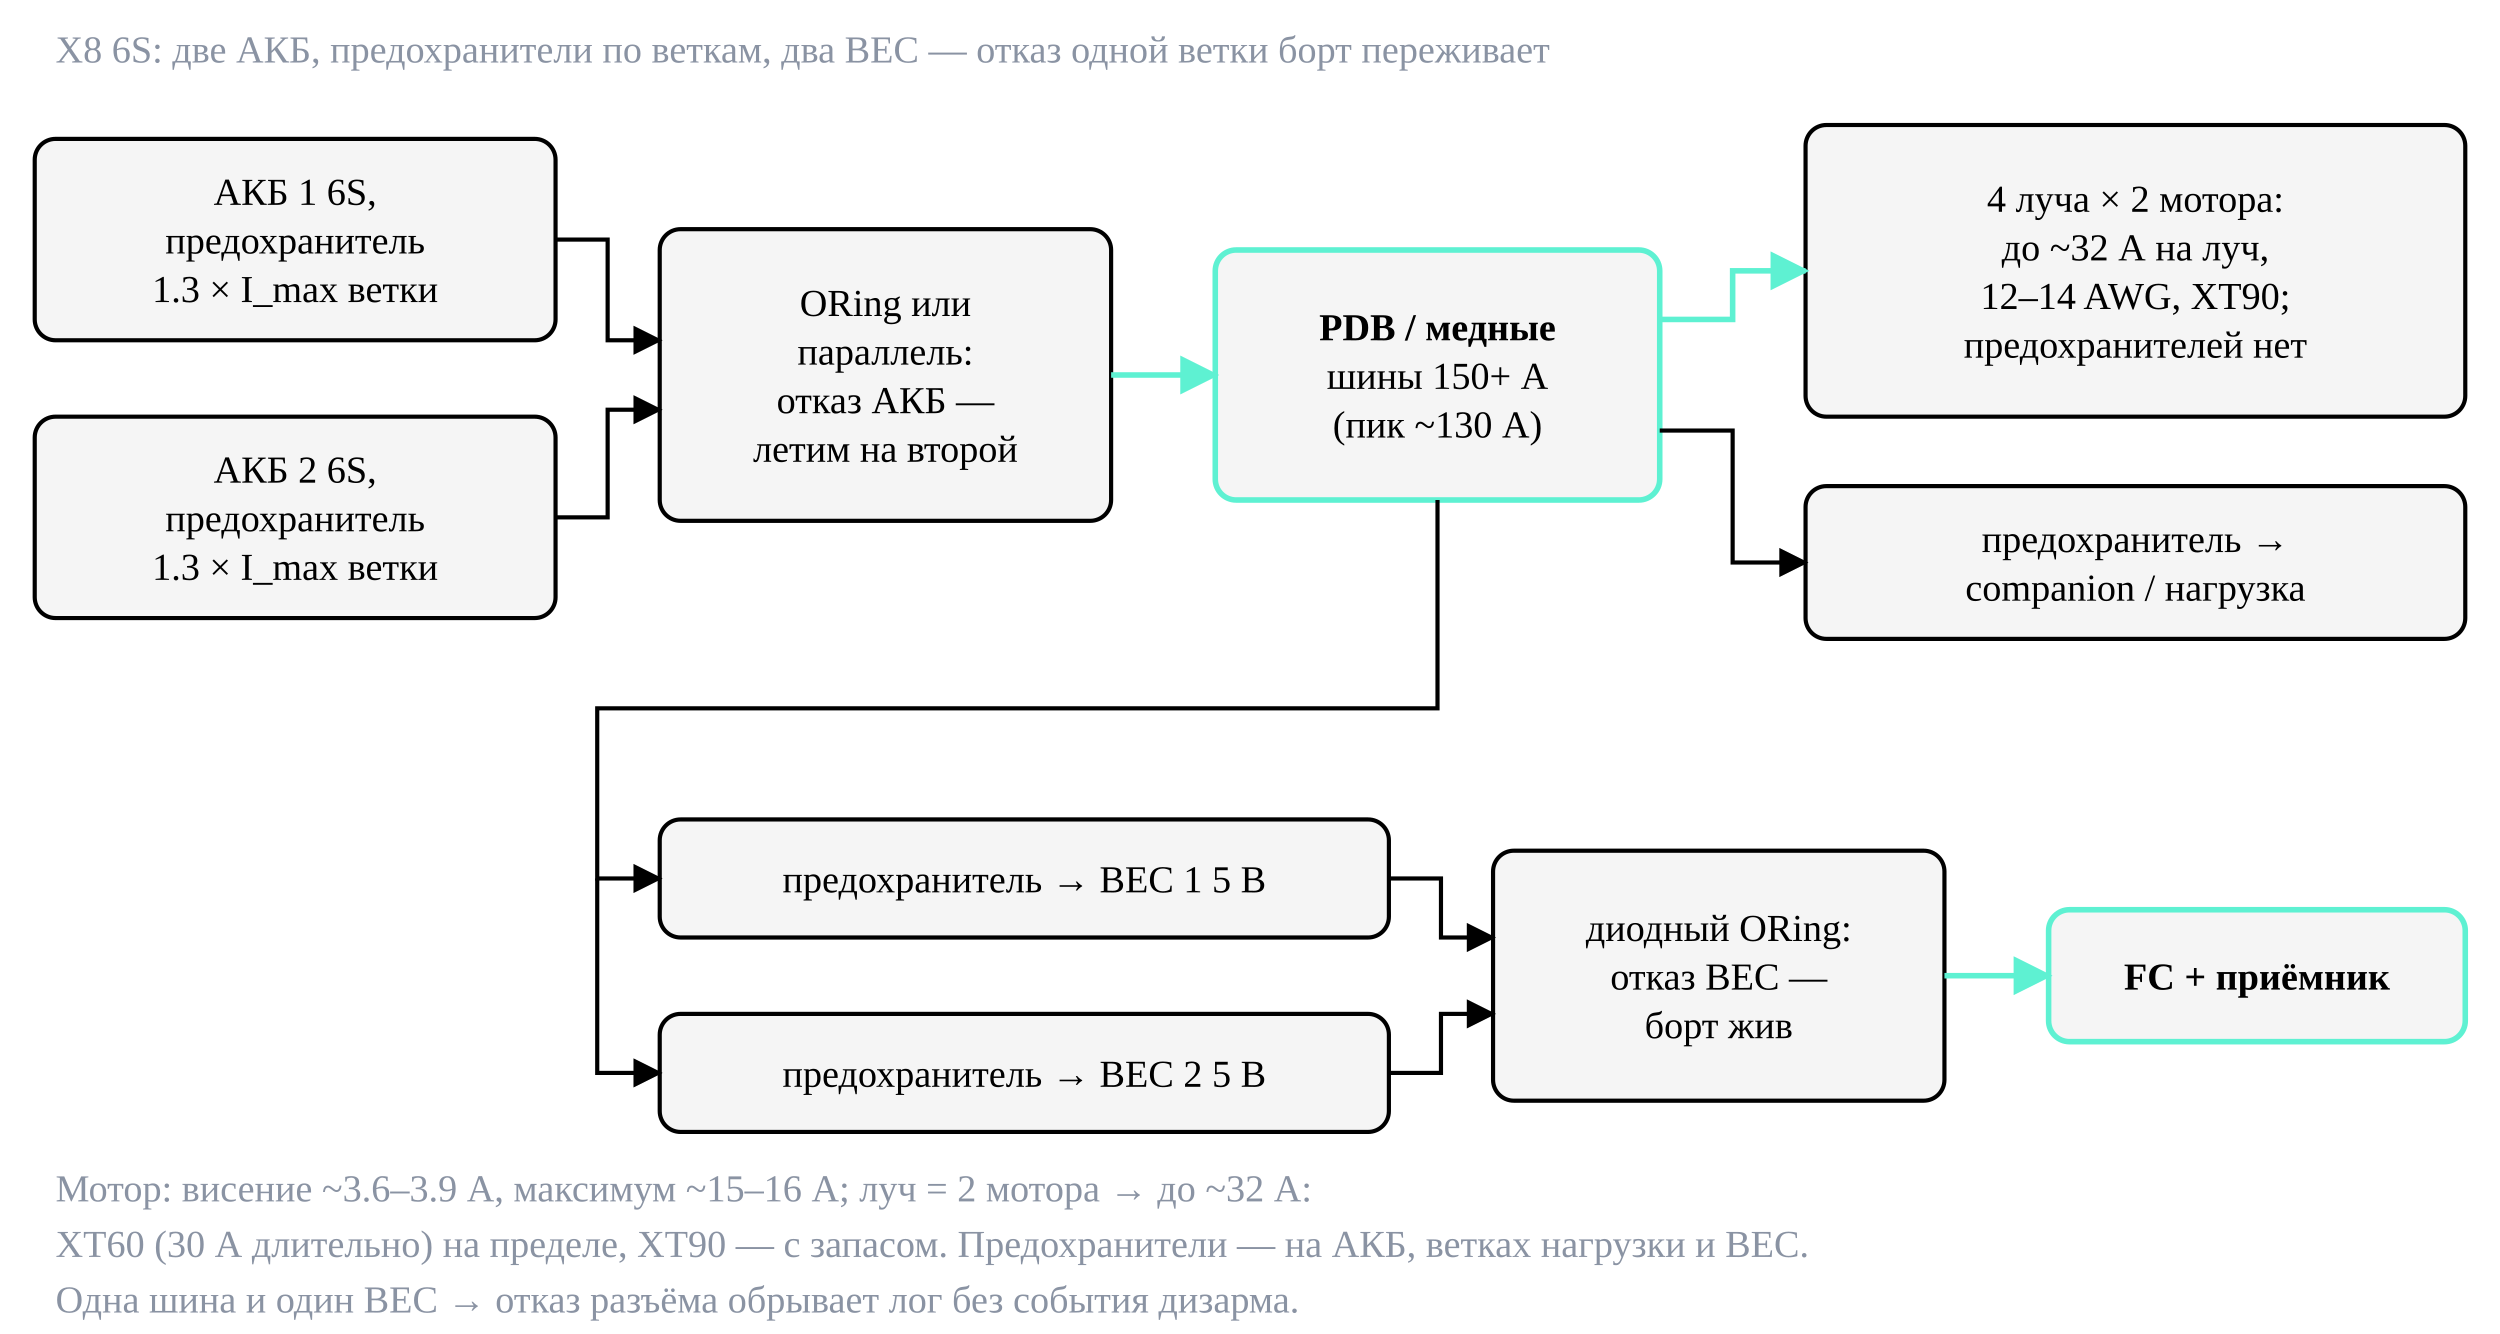
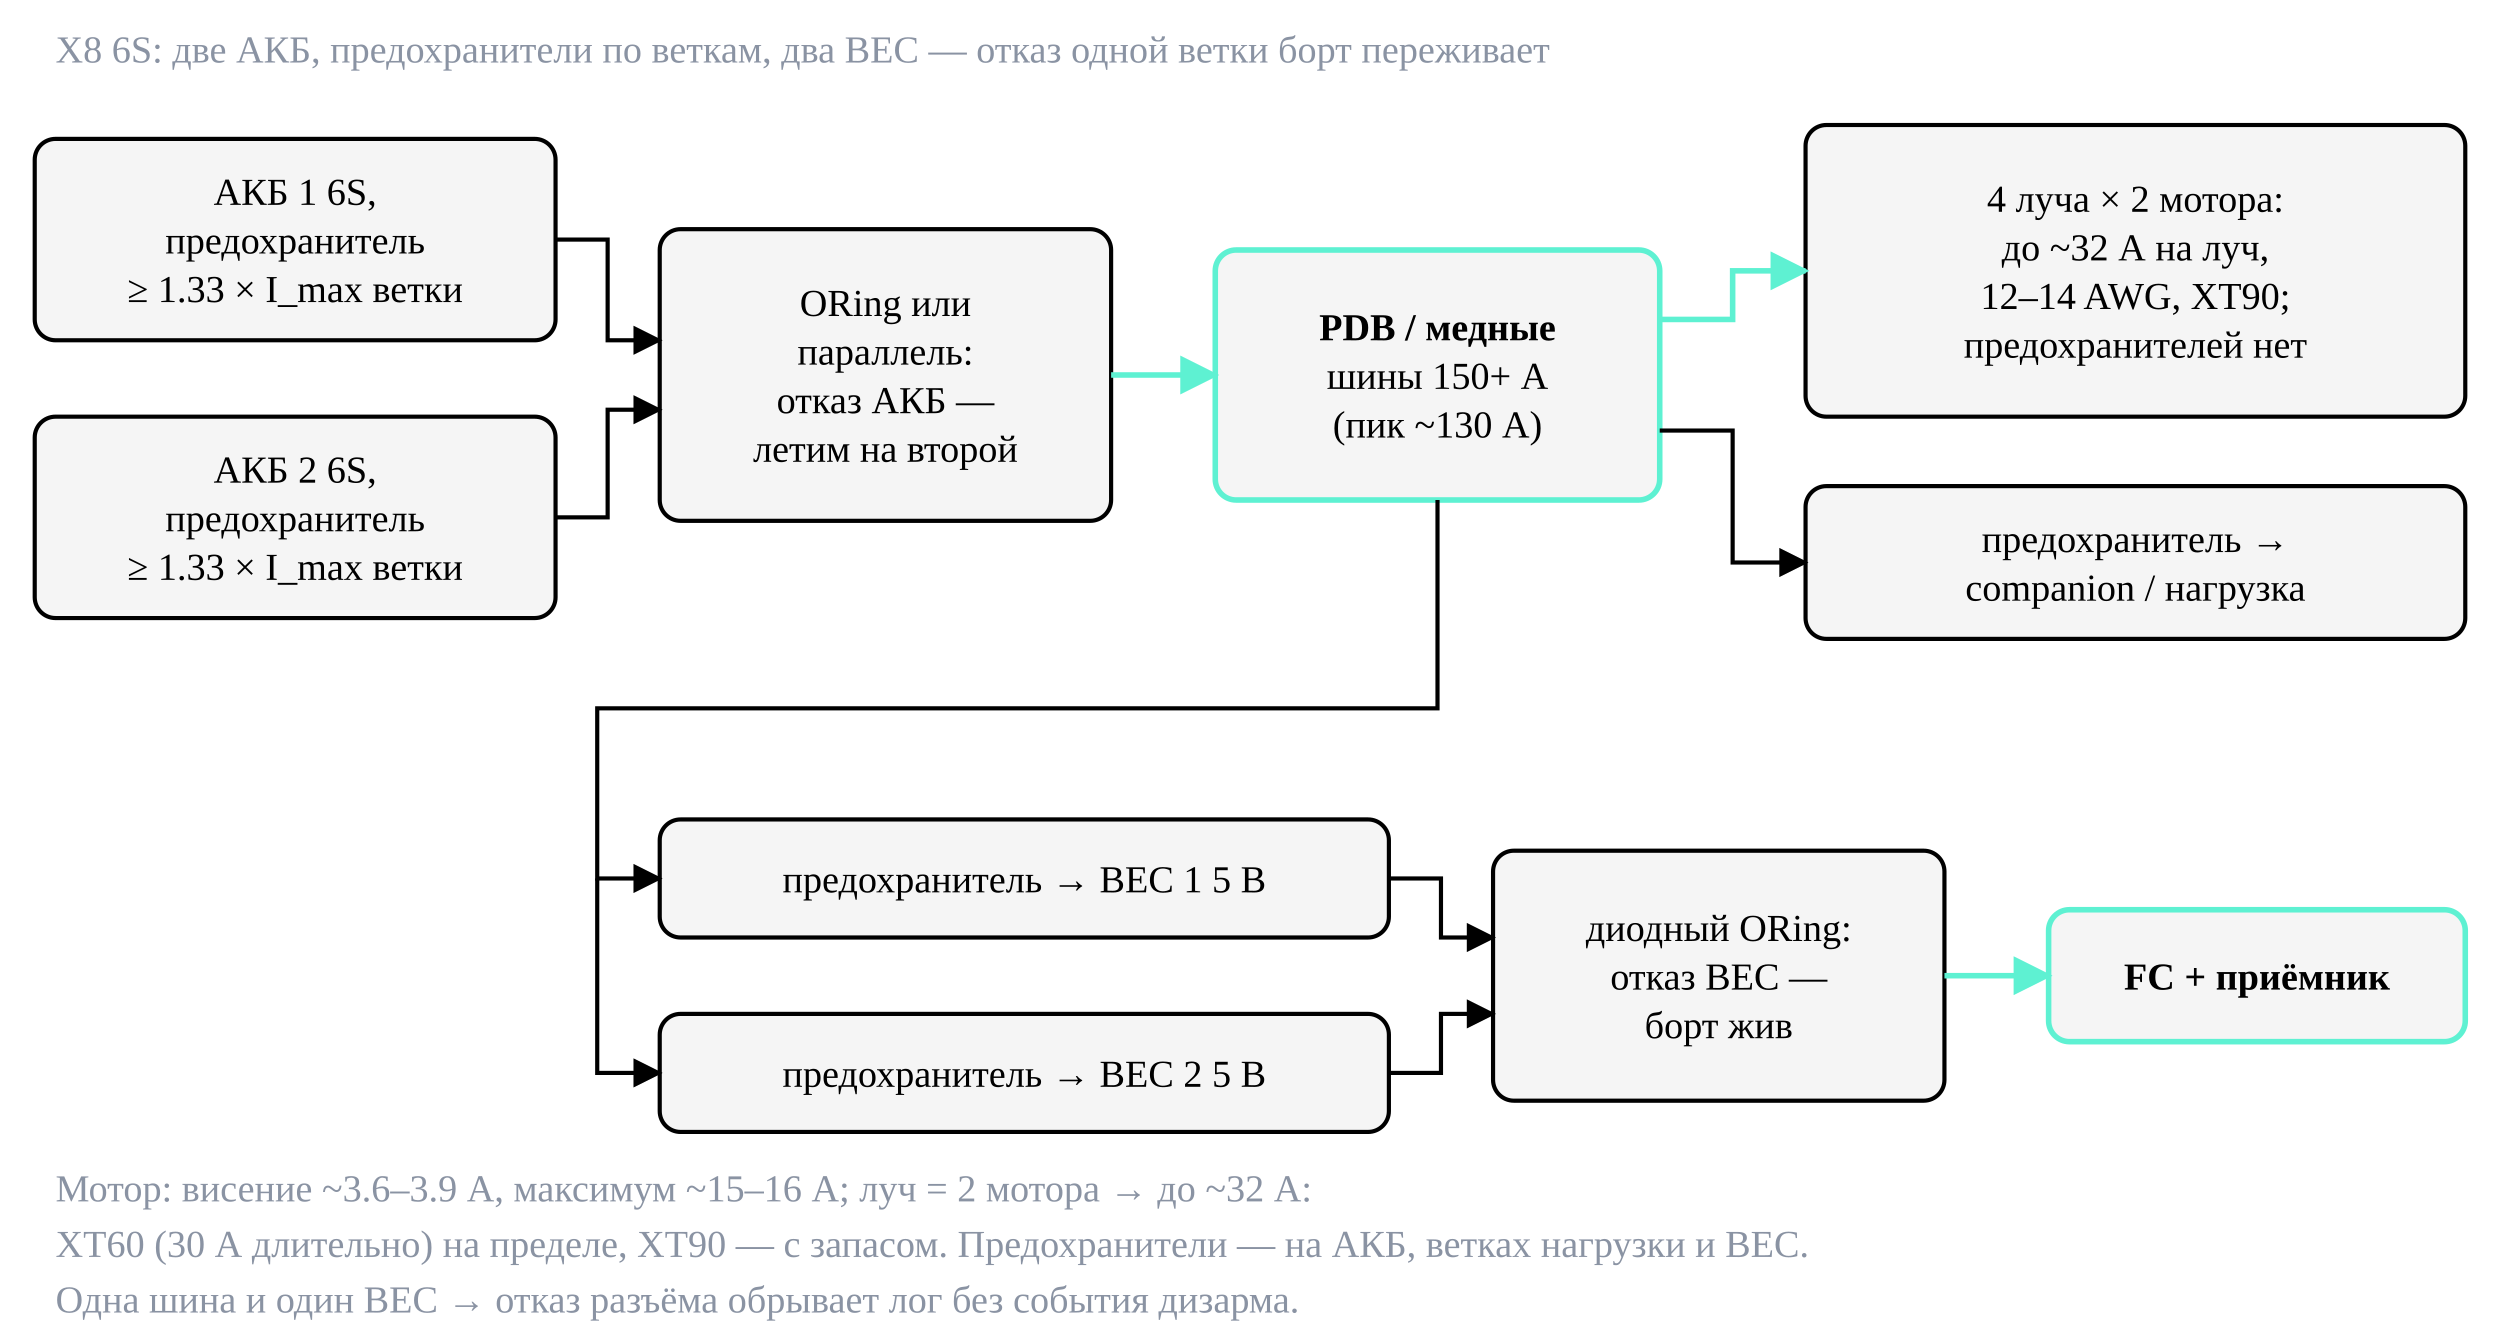
<svg xmlns="http://www.w3.org/2000/svg" viewBox="0 0 720 384" width="100%" role="img" aria-labelledby="t" style="max-width:720px;display:block;margin:0 auto">
  <style>text{font-family: var(--gc-font-mono, ui-monospace, Menlo, monospace); font-size: 12px;fill:currentColor} .m{fill:var(--gc-ink-muted, #8a93a3)} .a{fill:var(--gc-accent-hud, #5ef1d2)} .w{fill:var(--gc-signal-amber, #f0b24c)} .d{fill:var(--gc-signal-red, #e8636b)} .box{fill:var(--gc-surface-200, rgba(128,128,128,0.08));stroke:currentColor;stroke-width:1.2} .boxa{fill:var(--gc-surface-200, rgba(128,128,128,0.08));stroke:var(--gc-accent-hud, #5ef1d2);stroke-width:1.6} .ln{stroke:currentColor;stroke-width:1.2;fill:none} .lna{stroke:var(--gc-accent-hud, #5ef1d2);stroke-width:1.6;fill:none} .lnm{stroke:var(--gc-ink-muted, #8a93a3);stroke-width:1;fill:none;stroke-dasharray:4 3} .t{font-size:11px} .b{font-weight:600}</style>
  <defs>
    <marker id="ar" viewBox="0 0 10 10" refX="9" refY="5" markerWidth="7" markerHeight="7" orient="auto-start-reverse">
      <path d="M0 0L10 5L0 10z" fill="currentColor" />
    </marker>
    <marker id="ara" viewBox="0 0 10 10" refX="9" refY="5" markerWidth="7" markerHeight="7" orient="auto-start-reverse">
      <path d="M0 0L10 5L0 10z" fill="var(--gc-accent-hud, #5ef1d2)" />
    </marker>
  </defs>
  <text x="16" y="18" text-anchor="start" class="m t">X8 6S: две АКБ, предохранители по веткам, два BEC — отказ одной ветки борт переживает</text>
  <rect class="box" x="10.0" y="40.0" width="150.0" height="58.0" rx="6" />
  <text x="85.0" y="59.0" text-anchor="middle" style="font-size:11px">АКБ 1 6S,</text>
  <text x="85.0" y="73.0" text-anchor="middle" style="font-size:11px">предохранитель</text>
-   <text x="85.0" y="87.0" text-anchor="middle" style="font-size:11px">1.3 × I_max ветки</text>
+   <text x="85.0" y="87.0" text-anchor="middle" style="font-size:11px">≥ 1.33 × I_max ветки</text>
  <rect class="box" x="10.0" y="120.0" width="150.0" height="58.0" rx="6" />
  <text x="85.0" y="139.0" text-anchor="middle" style="font-size:11px">АКБ 2 6S,</text>
  <text x="85.0" y="153.0" text-anchor="middle" style="font-size:11px">предохранитель</text>
-   <text x="85.0" y="167.0" text-anchor="middle" style="font-size:11px">1.3 × I_max ветки</text>
+   <text x="85.0" y="167.0" text-anchor="middle" style="font-size:11px">≥ 1.33 × I_max ветки</text>
  <rect class="box" x="190.0" y="66.0" width="130.0" height="84.0" rx="6" />
  <text x="255.0" y="91.0" text-anchor="middle" style="font-size:11px">ORing или</text>
  <text x="255.0" y="105.0" text-anchor="middle" style="font-size:11px">параллель:</text>
  <text x="255.0" y="119.0" text-anchor="middle" style="font-size:11px">отказ АКБ —</text>
  <text x="255.0" y="133.0" text-anchor="middle" style="font-size:11px">летим на второй</text>
  <rect class="boxa" x="350.0" y="72.0" width="128.0" height="72.0" rx="6" />
  <text x="414.0" y="98.0" text-anchor="middle" class="b" style="font-size:11px">PDB / медные</text>
  <text x="414.0" y="112.0" text-anchor="middle" style="font-size:11px">шины 150+ А</text>
  <text x="414.0" y="126.0" text-anchor="middle" style="font-size:11px">(пик ~130 А)</text>
  <rect class="box" x="520.0" y="36.0" width="190.0" height="84.0" rx="6" />
  <text x="615.0" y="61.0" text-anchor="middle" style="font-size:11px">4 луча × 2 мотора:</text>
  <text x="615.0" y="75.0" text-anchor="middle" style="font-size:11px">до ~32 А на луч,</text>
  <text x="615.0" y="89.0" text-anchor="middle" style="font-size:11px">12–14 AWG, XT90;</text>
  <text x="615.0" y="103.0" text-anchor="middle" style="font-size:11px">предохранителей нет</text>
  <rect class="box" x="520.0" y="140.0" width="190.0" height="44.0" rx="6" />
  <text x="615.0" y="159.0" text-anchor="middle" style="font-size:11px">предохранитель →</text>
  <text x="615.0" y="173.0" text-anchor="middle" style="font-size:11px">companion / нагрузка</text>
  <rect class="box" x="190.0" y="236.0" width="210.0" height="34.0" rx="6" />
  <text x="295.0" y="257.0" text-anchor="middle" style="font-size:11px">предохранитель → BEC 1 5 В</text>
  <rect class="box" x="190.0" y="292.0" width="210.0" height="34.0" rx="6" />
  <text x="295.0" y="313.0" text-anchor="middle" style="font-size:11px">предохранитель → BEC 2 5 В</text>
  <rect class="box" x="430.0" y="245.0" width="130.0" height="72.0" rx="6" />
  <text x="495.0" y="271.0" text-anchor="middle" style="font-size:11px">диодный ORing:</text>
  <text x="495.0" y="285.0" text-anchor="middle" style="font-size:11px">отказ BEC —</text>
  <text x="495.0" y="299.0" text-anchor="middle" style="font-size:11px">борт жив</text>
  <rect class="boxa" x="590.0" y="262.0" width="120.0" height="38.0" rx="6" />
  <text x="650.0" y="285.0" text-anchor="middle" class="b" style="font-size:11px">FC + приёмник</text>
  <path class="ln" d="M160 69 L175 69 L175 98 L190 98" marker-end="url(#ar)" />
  <path class="ln" d="M160 149 L175 149 L175 118 L190 118" marker-end="url(#ar)" />
  <path class="lna" d="M320 108 L350 108" marker-end="url(#ara)" />
  <path class="lna" d="M478 92 L499 92 L499 78 L520 78" marker-end="url(#ara)" />
  <path class="ln" d="M478 124 L499 124 L499 162 L520 162" marker-end="url(#ar)" />
  <path class="ln" d="M414 144 L414 204 L172 204 L172 253 L190 253" marker-end="url(#ar)" />
  <path class="ln" d="M172 253 L172 309 L190 309" marker-end="url(#ar)" />
  <path class="ln" d="M400 253 L415 253 L415 270 L430 270" marker-end="url(#ar)" />
  <path class="ln" d="M400 309 L415 309 L415 292 L430 292" marker-end="url(#ar)" />
  <path class="lna" d="M560 281 L590 281" marker-end="url(#ara)" />
  <text x="16" y="346" text-anchor="start" class="m t">Мотор: висение ~3.6–3.9 А, максимум ~15–16 А; луч = 2 мотора → до ~32 А:</text>
  <text x="16" y="362" text-anchor="start" class="m t">XT60 (30 А длительно) на пределе, XT90 — с запасом. Предохранители — на АКБ, ветках нагрузки и BEC.</text>
  <text x="16" y="378" text-anchor="start" class="m t">Одна шина и один BEC → отказ разъёма обрывает лог без события дизарма.</text>
</svg>
